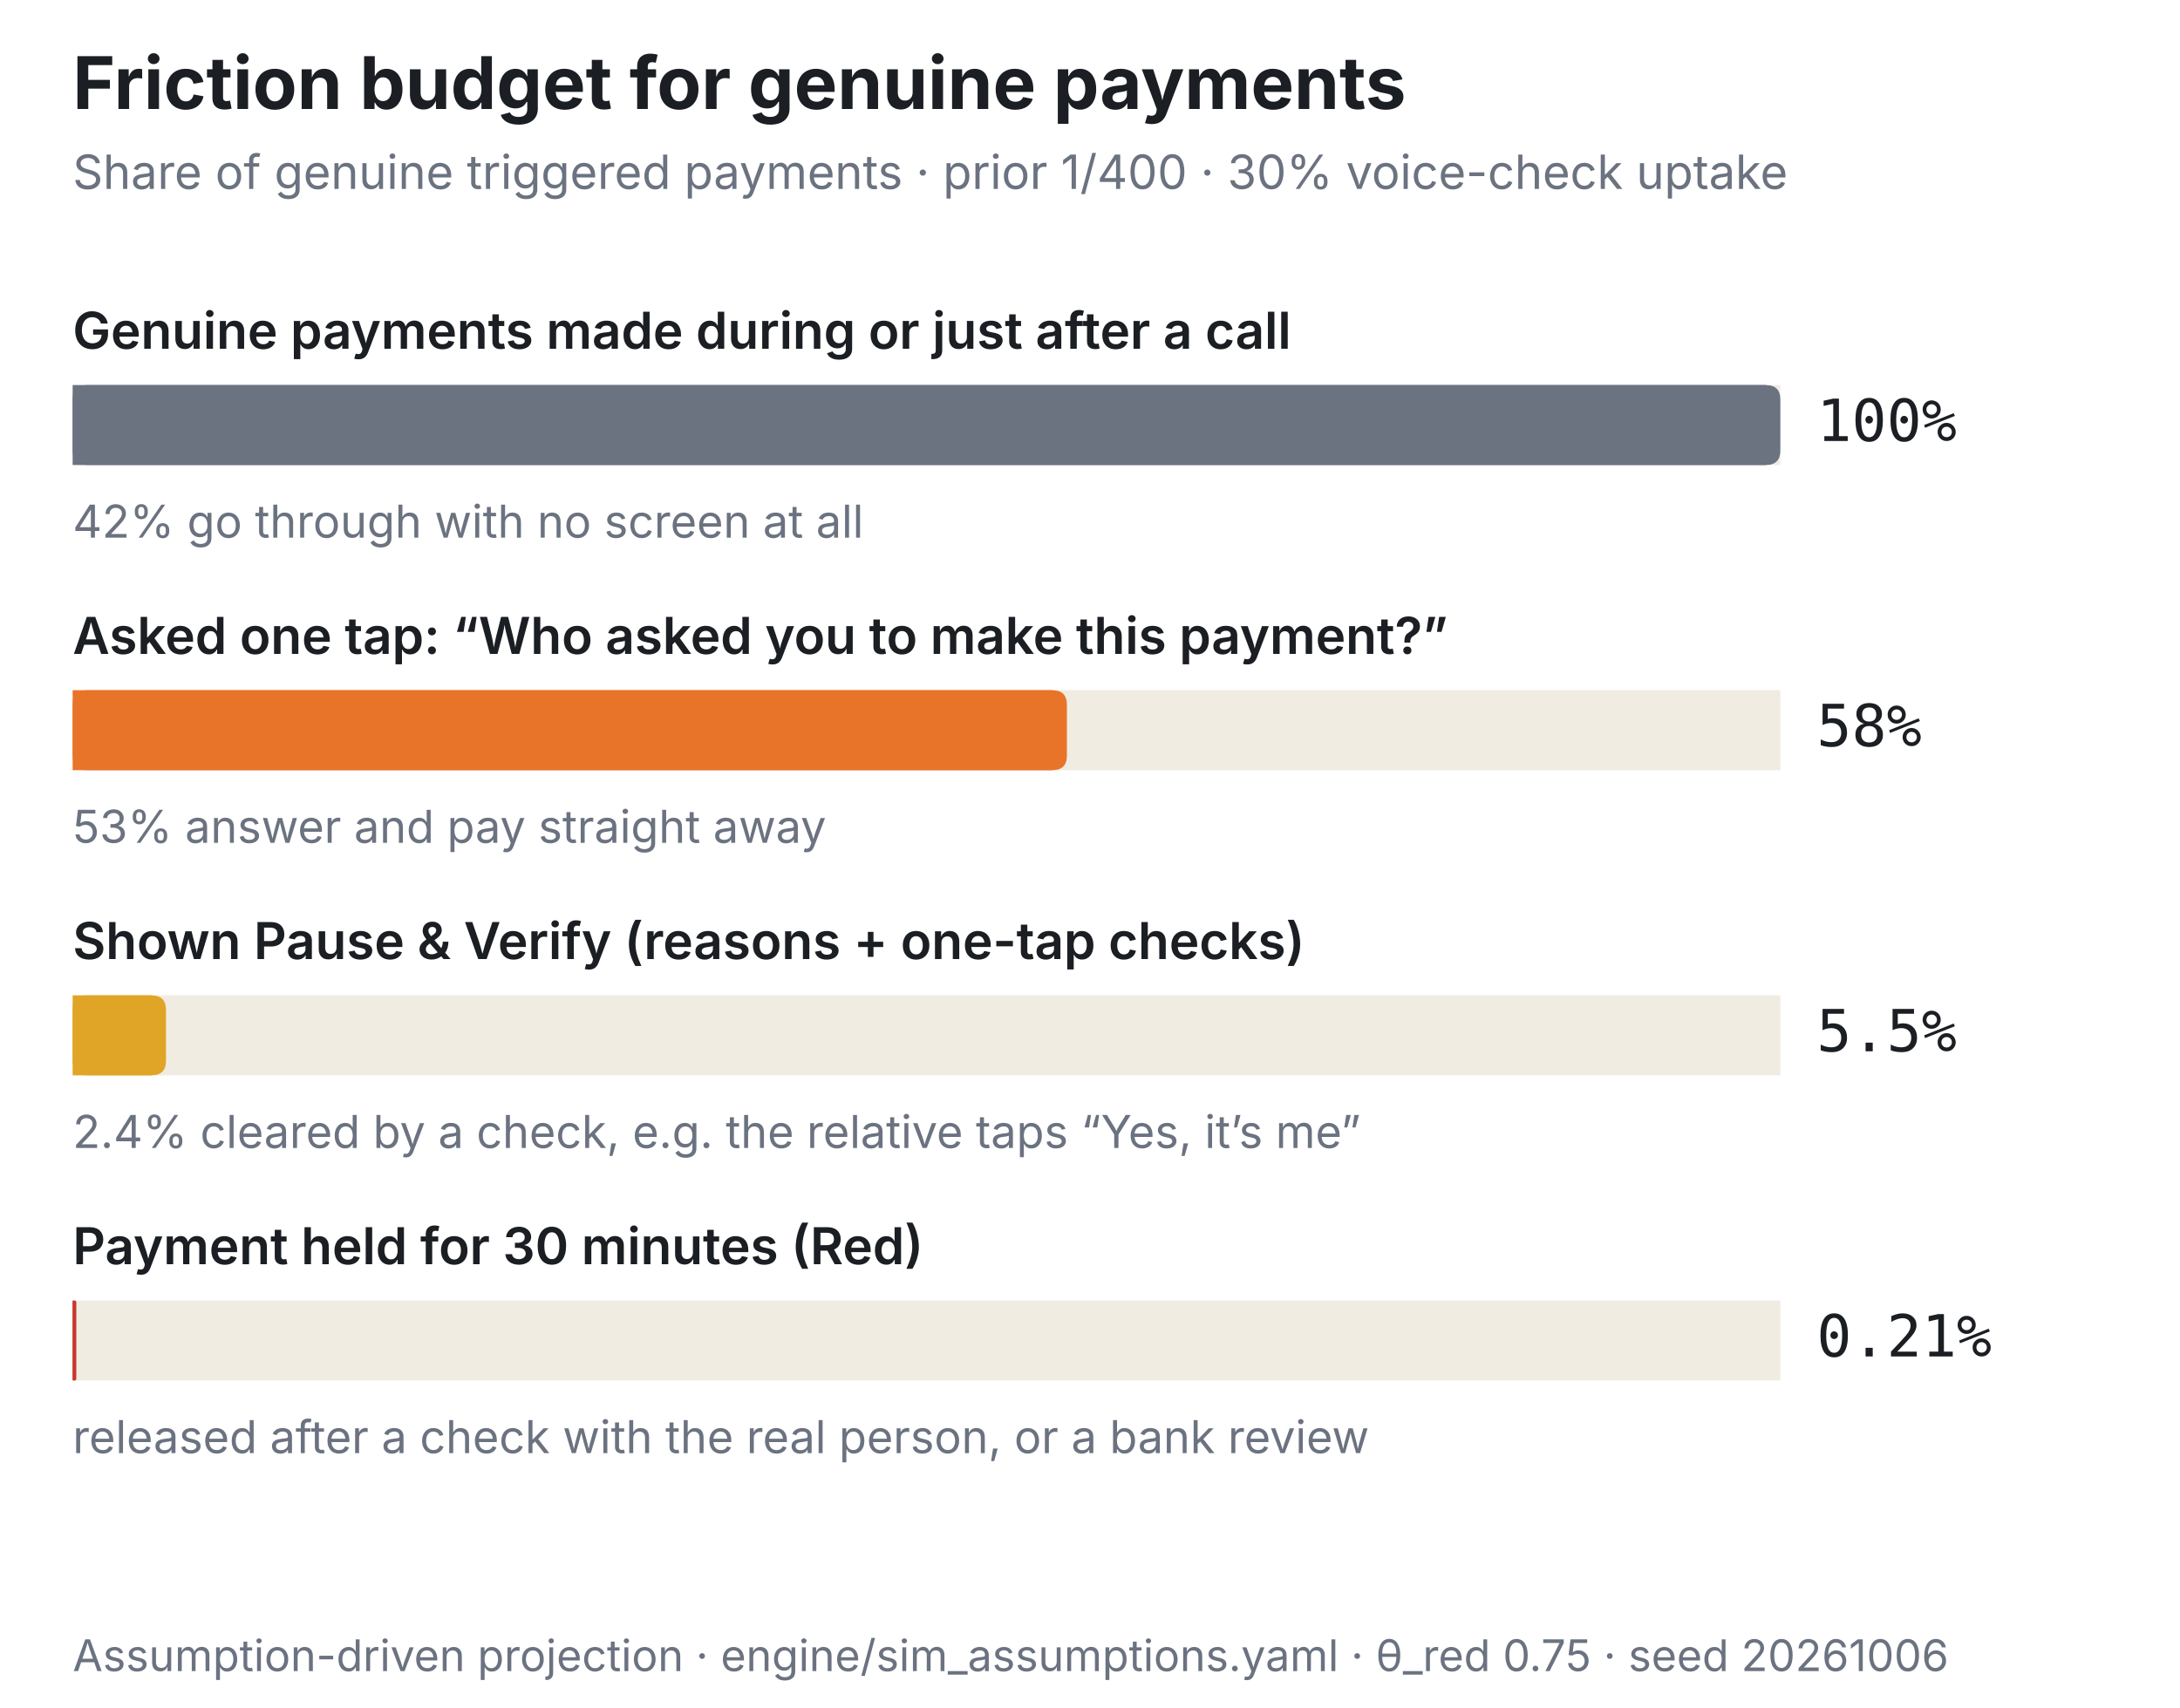
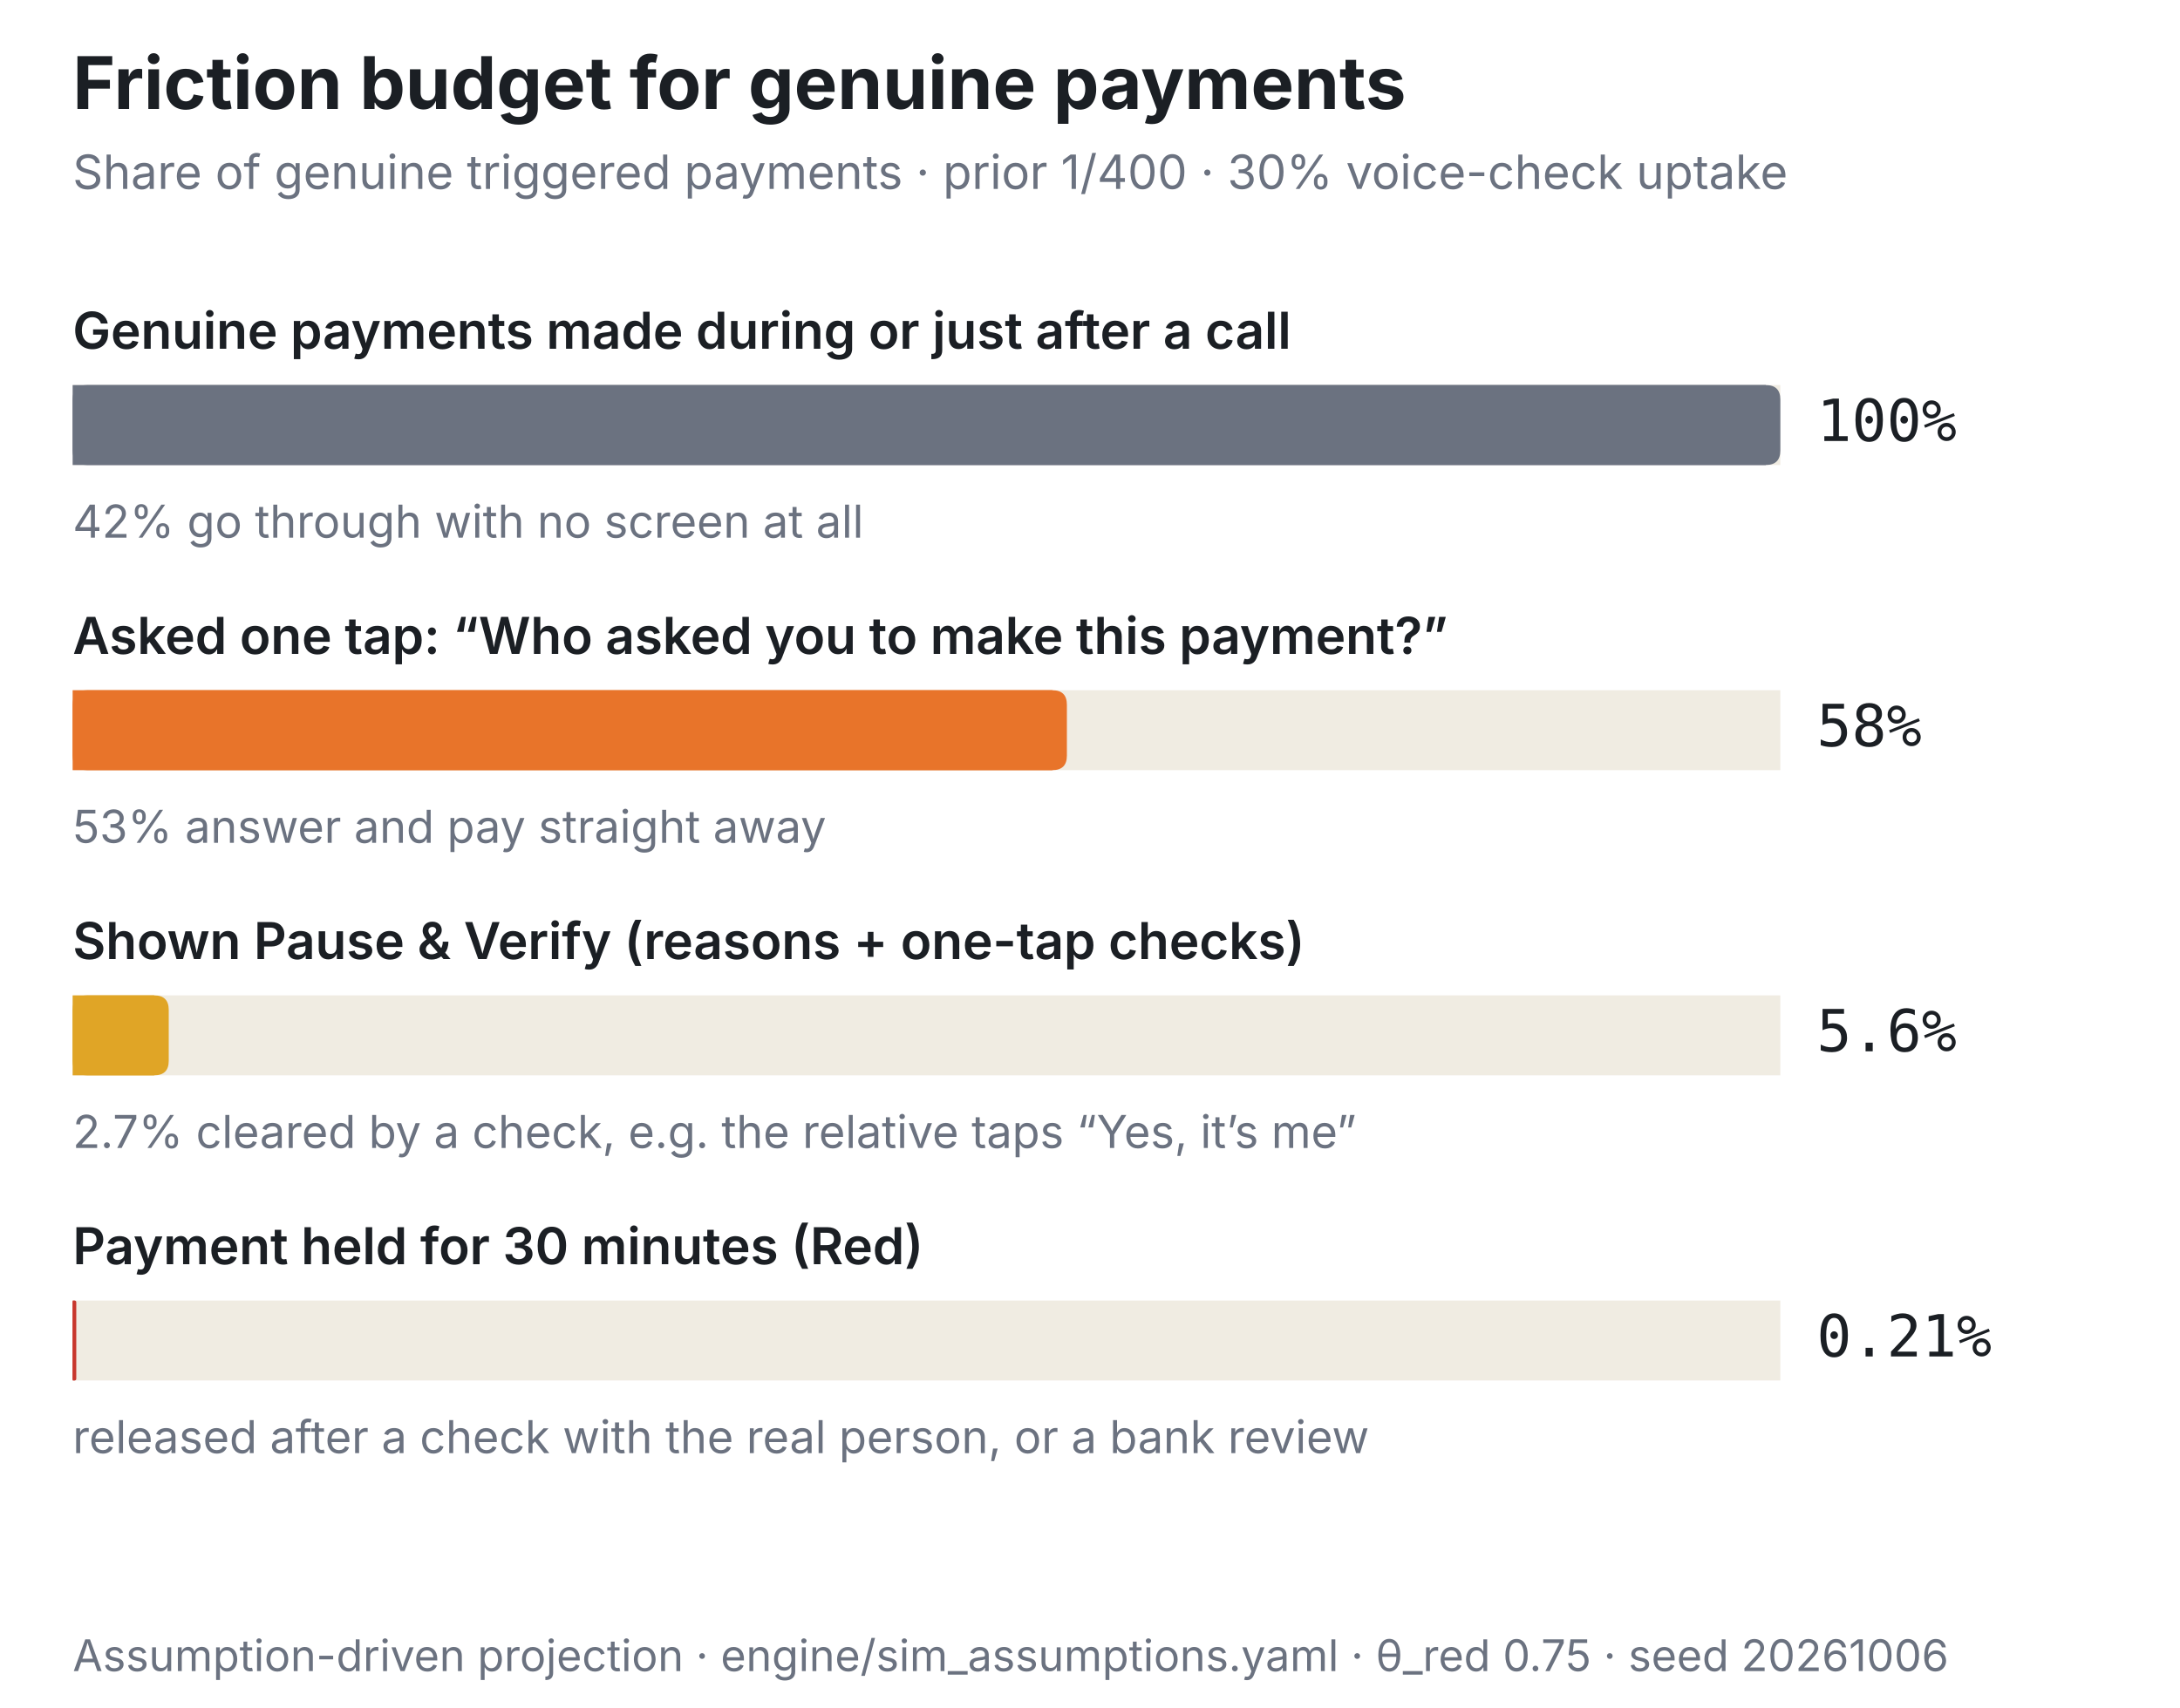
<svg xmlns="http://www.w3.org/2000/svg" width="600pt" height="470pt" viewBox="0 0 600 470" version="1.1">
  <defs>
    <style type="text/css">*{stroke-linejoin: round; stroke-linecap: butt}</style>
  </defs>
  <g id="figure_1">
    <g id="patch_1">
      <path d="M 0 470  L 600 470  L 600 0  L 0 0  L 0 470  z " style="fill: none; opacity: 0" />
    </g>
    <g id="axes_1">
      <g id="patch_2">
-         <path d="M 20 106  L 490 106  L 490 128  L 20 128  z " clip-path="url(#p379f50c2e8)" style="fill: #e2d9c6; opacity: 0.5" />
+         <path d="M 20 106  L 490 106  L 490 128  L 20 128  z " clip-path="url(#pf7f602d12b)" style="fill: #e2d9c6; opacity: 0.5" />
      </g>
      <g id="patch_3">
-         <path d="M 20 190  L 490 190  L 490 212  L 20 212  z " clip-path="url(#p379f50c2e8)" style="fill: #e2d9c6; opacity: 0.5" />
+         <path d="M 20 190  L 490 190  L 490 212  L 20 212  z " clip-path="url(#pf7f602d12b)" style="fill: #e2d9c6; opacity: 0.5" />
      </g>
      <g id="patch_4">
-         <path d="M 20 274  L 490 274  L 490 296  L 20 296  z " clip-path="url(#p379f50c2e8)" style="fill: #e2d9c6; opacity: 0.5" />
+         <path d="M 20 274  L 490 274  L 490 296  L 20 296  z " clip-path="url(#pf7f602d12b)" style="fill: #e2d9c6; opacity: 0.5" />
      </g>
      <g id="patch_5">
-         <path d="M 20 358  L 490 358  L 490 380  L 20 380  z " clip-path="url(#p379f50c2e8)" style="fill: #e2d9c6; opacity: 0.5" />
+         <path d="M 20 358  L 490 358  L 490 380  L 20 380  z " clip-path="url(#pf7f602d12b)" style="fill: #e2d9c6; opacity: 0.5" />
      </g>
      <g id="text_1">
        <text style="fill: #1b1f24; font: 600 14px 'Inter', 'Noto Sans Devanagari', 'DejaVu Sans', 'Bitstream Vera Sans', 'Computer Modern Sans Serif', 'Lucida Grande', 'Verdana', 'Geneva', 'Lucid', 'Arial', 'Helvetica', 'Avant Garde', sans-serif; text-anchor: start" x="20" y="96" transform="rotate(-0 20 96)">Genuine payments made during or just after a call</text>
      </g>
      <g id="patch_6">
-         <path d="M 24 106  L 486 106  Q 490 106 490 110  L 490 124  Q 490 128 486 128  L 24 128  Q 20 128 20 124  L 20 110  Q 20 106 24 106  z " clip-path="url(#p379f50c2e8)" style="fill: #6b7280" />
+         <path d="M 24 106  L 486 106  Q 490 106 490 110  L 490 124  Q 490 128 486 128  L 24 128  Q 20 128 20 124  L 20 110  Q 20 106 24 106  z " clip-path="url(#pf7f602d12b)" style="fill: #6b7280" />
      </g>
      <g id="patch_7">
-         <path d="M 20 106  L 486 106  L 486 128  L 20 128  z " clip-path="url(#p379f50c2e8)" style="fill: #6b7280" />
+         <path d="M 20 106  L 486 106  L 486 128  L 20 128  z " clip-path="url(#pf7f602d12b)" style="fill: #6b7280" />
      </g>
      <g id="text_2">
        <text style="fill: #1b1f24; font: 16px 'JetBrains Mono', 'DejaVu Sans Mono', 'Bitstream Vera Sans Mono', 'Computer Modern Typewriter', 'Andale Mono', 'Nimbus Mono L', 'Courier New', 'Courier', 'Fixed', 'Terminal', monospace; text-anchor: start" x="500" y="121.4" transform="rotate(-0 500 121.4)">100%</text>
      </g>
      <g id="text_3">
        <text style="fill: #6b7280; font: 12.5px 'Inter', 'Noto Sans Devanagari', 'DejaVu Sans', 'Bitstream Vera Sans', 'Computer Modern Sans Serif', 'Lucida Grande', 'Verdana', 'Geneva', 'Lucid', 'Arial', 'Helvetica', 'Avant Garde', sans-serif; text-anchor: start" x="20" y="148" transform="rotate(-0 20 148)">42% go through with no screen at all</text>
      </g>
      <g id="text_4">
        <text style="fill: #1b1f24; font: 600 14px 'Inter', 'Noto Sans Devanagari', 'DejaVu Sans', 'Bitstream Vera Sans', 'Computer Modern Sans Serif', 'Lucida Grande', 'Verdana', 'Geneva', 'Lucid', 'Arial', 'Helvetica', 'Avant Garde', sans-serif; text-anchor: start" x="20" y="180" transform="rotate(-0 20 180)">Asked one tap: “Who asked you to make this payment?”</text>
      </g>
      <g id="patch_8">
-         <path d="M 24 190  L 289.639 190  Q 293.639 190 293.639 194  L 293.639 208  Q 293.639 212 289.639 212  L 24 212  Q 20 212 20 208  L 20 194  Q 20 190 24 190  z " clip-path="url(#p379f50c2e8)" style="fill: #e8742a" />
+         <path d="M 24 190  L 289.639 190  Q 293.639 190 293.639 194  L 293.639 208  Q 293.639 212 289.639 212  L 24 212  Q 20 212 20 208  L 20 194  Q 20 190 24 190  z " clip-path="url(#pf7f602d12b)" style="fill: #e8742a" />
      </g>
      <g id="patch_9">
-         <path d="M 20 190  L 289.639 190  L 289.639 212  L 20 212  z " clip-path="url(#p379f50c2e8)" style="fill: #e8742a" />
+         <path d="M 20 190  L 289.639 190  L 289.639 212  L 20 212  z " clip-path="url(#pf7f602d12b)" style="fill: #e8742a" />
      </g>
      <g id="text_5">
        <text style="fill: #1b1f24; font: 16px 'JetBrains Mono', 'DejaVu Sans Mono', 'Bitstream Vera Sans Mono', 'Computer Modern Typewriter', 'Andale Mono', 'Nimbus Mono L', 'Courier New', 'Courier', 'Fixed', 'Terminal', monospace; text-anchor: start" x="500" y="205.4" transform="rotate(-0 500 205.4)">58%</text>
      </g>
      <g id="text_6">
        <text style="fill: #6b7280; font: 12.5px 'Inter', 'Noto Sans Devanagari', 'DejaVu Sans', 'Bitstream Vera Sans', 'Computer Modern Sans Serif', 'Lucida Grande', 'Verdana', 'Geneva', 'Lucid', 'Arial', 'Helvetica', 'Avant Garde', sans-serif; text-anchor: start" x="20" y="232" transform="rotate(-0 20 232)">53% answer and pay straight away</text>
      </g>
      <g id="text_7">
        <text style="fill: #1b1f24; font: 600 14px 'Inter', 'Noto Sans Devanagari', 'DejaVu Sans', 'Bitstream Vera Sans', 'Computer Modern Sans Serif', 'Lucida Grande', 'Verdana', 'Geneva', 'Lucid', 'Arial', 'Helvetica', 'Avant Garde', sans-serif; text-anchor: start" x="20" y="264" transform="rotate(-0 20 264)">Shown Pause &amp; Verify (reasons + one-tap checks)</text>
      </g>
      <g id="patch_10">
-         <path d="M 24 274  L 41.685 274  Q 45.685 274 45.685 278  L 45.685 292  Q 45.685 296 41.685 296  L 24 296  Q 20 296 20 292  L 20 278  Q 20 274 24 274  z " clip-path="url(#p379f50c2e8)" style="fill: #e0a526" />
+         <path d="M 24 274  L 42.442 274  Q 46.442 274 46.442 278  L 46.442 292  Q 46.442 296 42.442 296  L 24 296  Q 20 296 20 292  L 20 278  Q 20 274 24 274  z " clip-path="url(#pf7f602d12b)" style="fill: #e0a526" />
      </g>
      <g id="patch_11">
-         <path d="M 20 274  L 41.685 274  L 41.685 296  L 20 296  z " clip-path="url(#p379f50c2e8)" style="fill: #e0a526" />
+         <path d="M 20 274  L 42.442 274  L 42.442 296  L 20 296  z " clip-path="url(#pf7f602d12b)" style="fill: #e0a526" />
      </g>
      <g id="text_8">
-         <text style="fill: #1b1f24; font: 16px 'JetBrains Mono', 'DejaVu Sans Mono', 'Bitstream Vera Sans Mono', 'Computer Modern Typewriter', 'Andale Mono', 'Nimbus Mono L', 'Courier New', 'Courier', 'Fixed', 'Terminal', monospace; text-anchor: start" x="500" y="289.4" transform="rotate(-0 500 289.4)">5.5%</text>
+         <text style="fill: #1b1f24; font: 16px 'JetBrains Mono', 'DejaVu Sans Mono', 'Bitstream Vera Sans Mono', 'Computer Modern Typewriter', 'Andale Mono', 'Nimbus Mono L', 'Courier New', 'Courier', 'Fixed', 'Terminal', monospace; text-anchor: start" x="500" y="289.4" transform="rotate(-0 500 289.4)">5.6%</text>
      </g>
      <g id="text_9">
-         <text style="fill: #6b7280; font: 12.5px 'Inter', 'Noto Sans Devanagari', 'DejaVu Sans', 'Bitstream Vera Sans', 'Computer Modern Sans Serif', 'Lucida Grande', 'Verdana', 'Geneva', 'Lucid', 'Arial', 'Helvetica', 'Avant Garde', sans-serif; text-anchor: start" x="20" y="316" transform="rotate(-0 20 316)">2.4% cleared by a check, e.g. the relative taps “Yes, it’s me”</text>
+         <text style="fill: #6b7280; font: 12.5px 'Inter', 'Noto Sans Devanagari', 'DejaVu Sans', 'Bitstream Vera Sans', 'Computer Modern Sans Serif', 'Lucida Grande', 'Verdana', 'Geneva', 'Lucid', 'Arial', 'Helvetica', 'Avant Garde', sans-serif; text-anchor: start" x="20" y="316" transform="rotate(-0 20 316)">2.7% cleared by a check, e.g. the relative taps “Yes, it’s me”</text>
      </g>
      <g id="text_10">
        <text style="fill: #1b1f24; font: 600 14px 'Inter', 'Noto Sans Devanagari', 'DejaVu Sans', 'Bitstream Vera Sans', 'Computer Modern Sans Serif', 'Lucida Grande', 'Verdana', 'Geneva', 'Lucid', 'Arial', 'Helvetica', 'Avant Garde', sans-serif; text-anchor: start" x="20" y="348" transform="rotate(-0 20 348)">Payment held for 30 minutes (Red)</text>
      </g>
      <g id="patch_12">
-         <path d="M 20.501 358  L 20.501 358  Q 21.001 358 21.001 358.501  L 21.001 379.499  Q 21.001 380 20.501 380  L 20.501 380  Q 20 380 20 379.499  L 20 358.501  Q 20 358 20.501 358  z " clip-path="url(#p379f50c2e8)" style="fill: #c8372d" />
+         <path d="M 20.496 358  L 20.496 358  Q 20.992 358 20.992 358.496  L 20.992 379.504  Q 20.992 380 20.496 380  L 20.496 380  Q 20 380 20 379.504  L 20 358.496  Q 20 358 20.496 358  z " clip-path="url(#pf7f602d12b)" style="fill: #c8372d" />
      </g>
      <g id="patch_13">
-         <path d="M 20 358  L 20.501 358  L 20.501 380  L 20 380  z " clip-path="url(#p379f50c2e8)" style="fill: #c8372d" />
+         <path d="M 20 358  L 20.496 358  L 20.496 380  L 20 380  z " clip-path="url(#pf7f602d12b)" style="fill: #c8372d" />
      </g>
      <g id="text_11">
        <text style="fill: #1b1f24; font: 16px 'JetBrains Mono', 'DejaVu Sans Mono', 'Bitstream Vera Sans Mono', 'Computer Modern Typewriter', 'Andale Mono', 'Nimbus Mono L', 'Courier New', 'Courier', 'Fixed', 'Terminal', monospace; text-anchor: start" x="500" y="373.4" transform="rotate(-0 500 373.4)">0.21%</text>
      </g>
      <g id="text_12">
        <text style="fill: #6b7280; font: 12.5px 'Inter', 'Noto Sans Devanagari', 'DejaVu Sans', 'Bitstream Vera Sans', 'Computer Modern Sans Serif', 'Lucida Grande', 'Verdana', 'Geneva', 'Lucid', 'Arial', 'Helvetica', 'Avant Garde', sans-serif; text-anchor: start" x="20" y="400" transform="rotate(-0 20 400)">released after a check with the real person, or a bank review</text>
      </g>
    </g>
    <g id="text_13">
      <text style="fill: #1b1f24; font: 700 20px 'Space Grotesk', 'Space Grotesk Light', 'Inter', 'DejaVu Sans', 'Bitstream Vera Sans', 'Computer Modern Sans Serif', 'Lucida Grande', 'Verdana', 'Geneva', 'Lucid', 'Arial', 'Helvetica', 'Avant Garde', sans-serif; text-anchor: start" x="20" y="30" transform="rotate(-0 20 30)">Friction budget for genuine payments</text>
    </g>
    <g id="text_14">
      <text style="fill: #6b7280; font: 13px 'Inter', 'Noto Sans Devanagari', 'DejaVu Sans', 'Bitstream Vera Sans', 'Computer Modern Sans Serif', 'Lucida Grande', 'Verdana', 'Geneva', 'Lucid', 'Arial', 'Helvetica', 'Avant Garde', sans-serif; text-anchor: start" x="20" y="52" transform="rotate(-0 20 52)">Share of genuine triggered payments · prior 1/400 · 30% voice-check uptake</text>
    </g>
    <g id="text_15">
      <text style="fill: #6b7280; font: 12px 'Inter', 'Noto Sans Devanagari', 'DejaVu Sans', 'Bitstream Vera Sans', 'Computer Modern Sans Serif', 'Lucida Grande', 'Verdana', 'Geneva', 'Lucid', 'Arial', 'Helvetica', 'Avant Garde', sans-serif; text-anchor: start" x="20" y="460" transform="rotate(-0 20 460)">Assumption-driven projection · engine/sim_assumptions.yaml · θ_red 0.75 · seed 20261006</text>
    </g>
  </g>
  <defs>
-     <clipPath id="p379f50c2e8">
+     <clipPath id="pf7f602d12b">
      <rect x="0" y="0" width="600" height="470" />
    </clipPath>
  </defs>
</svg>
